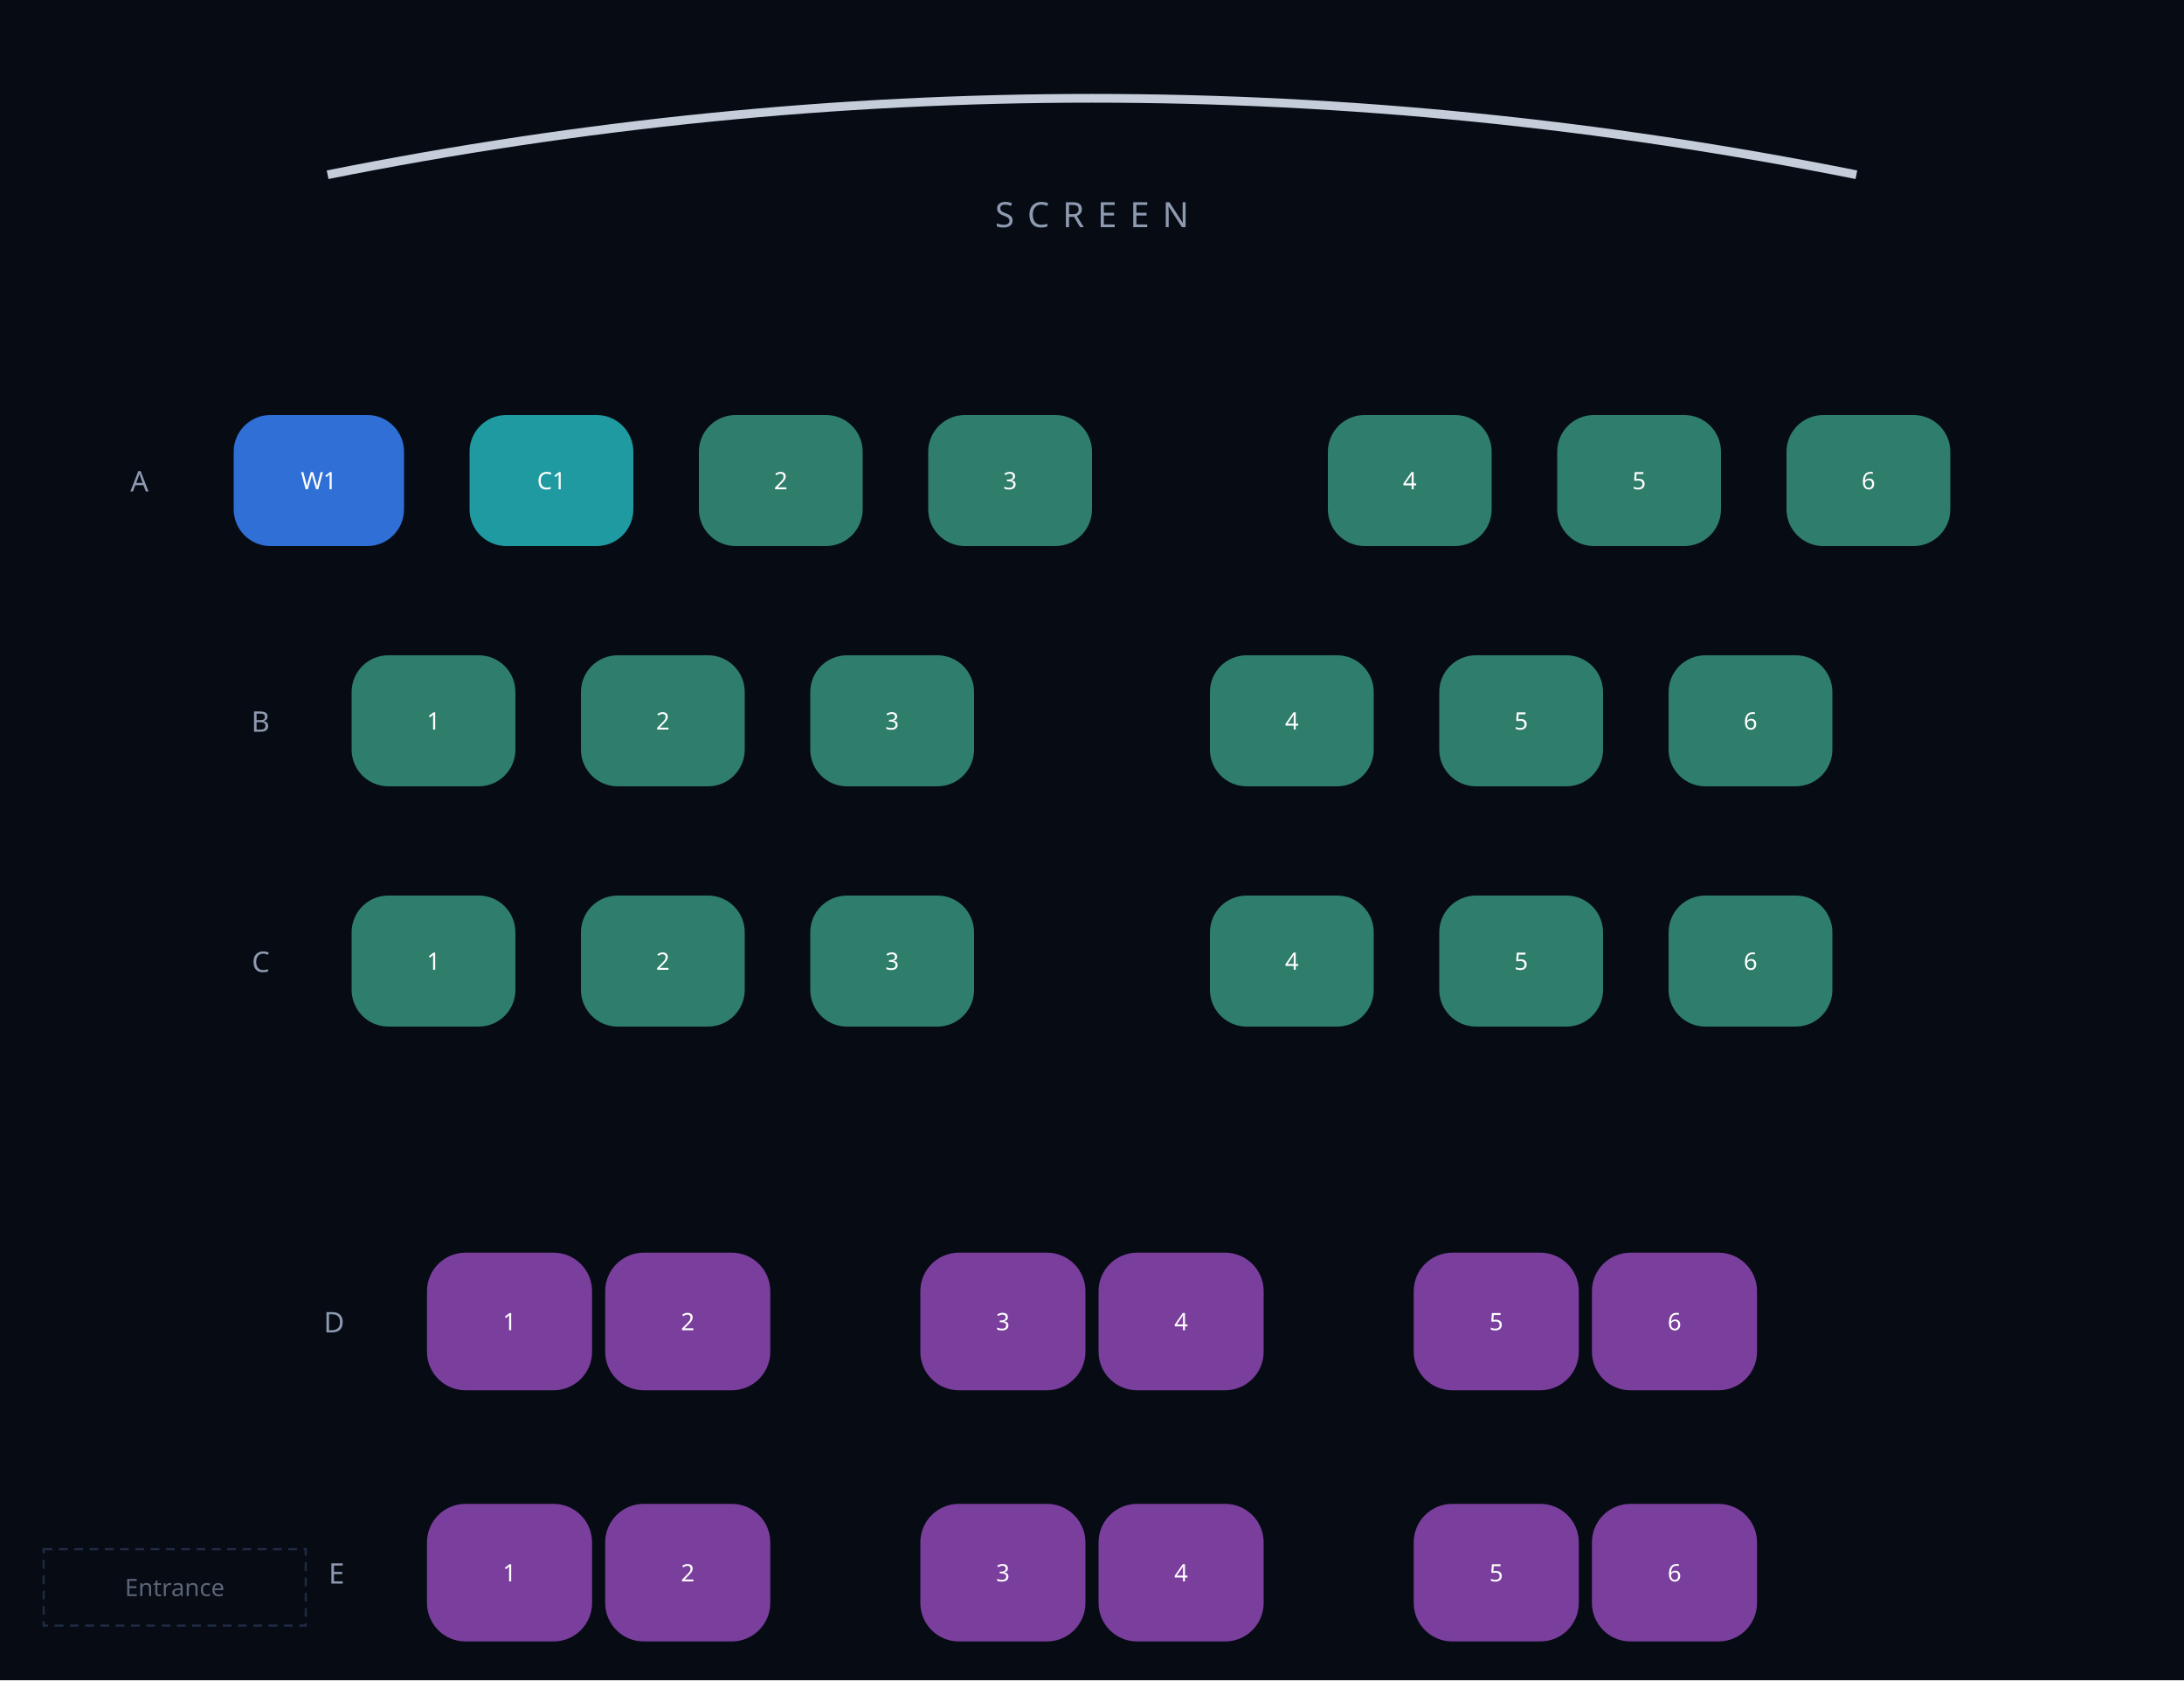
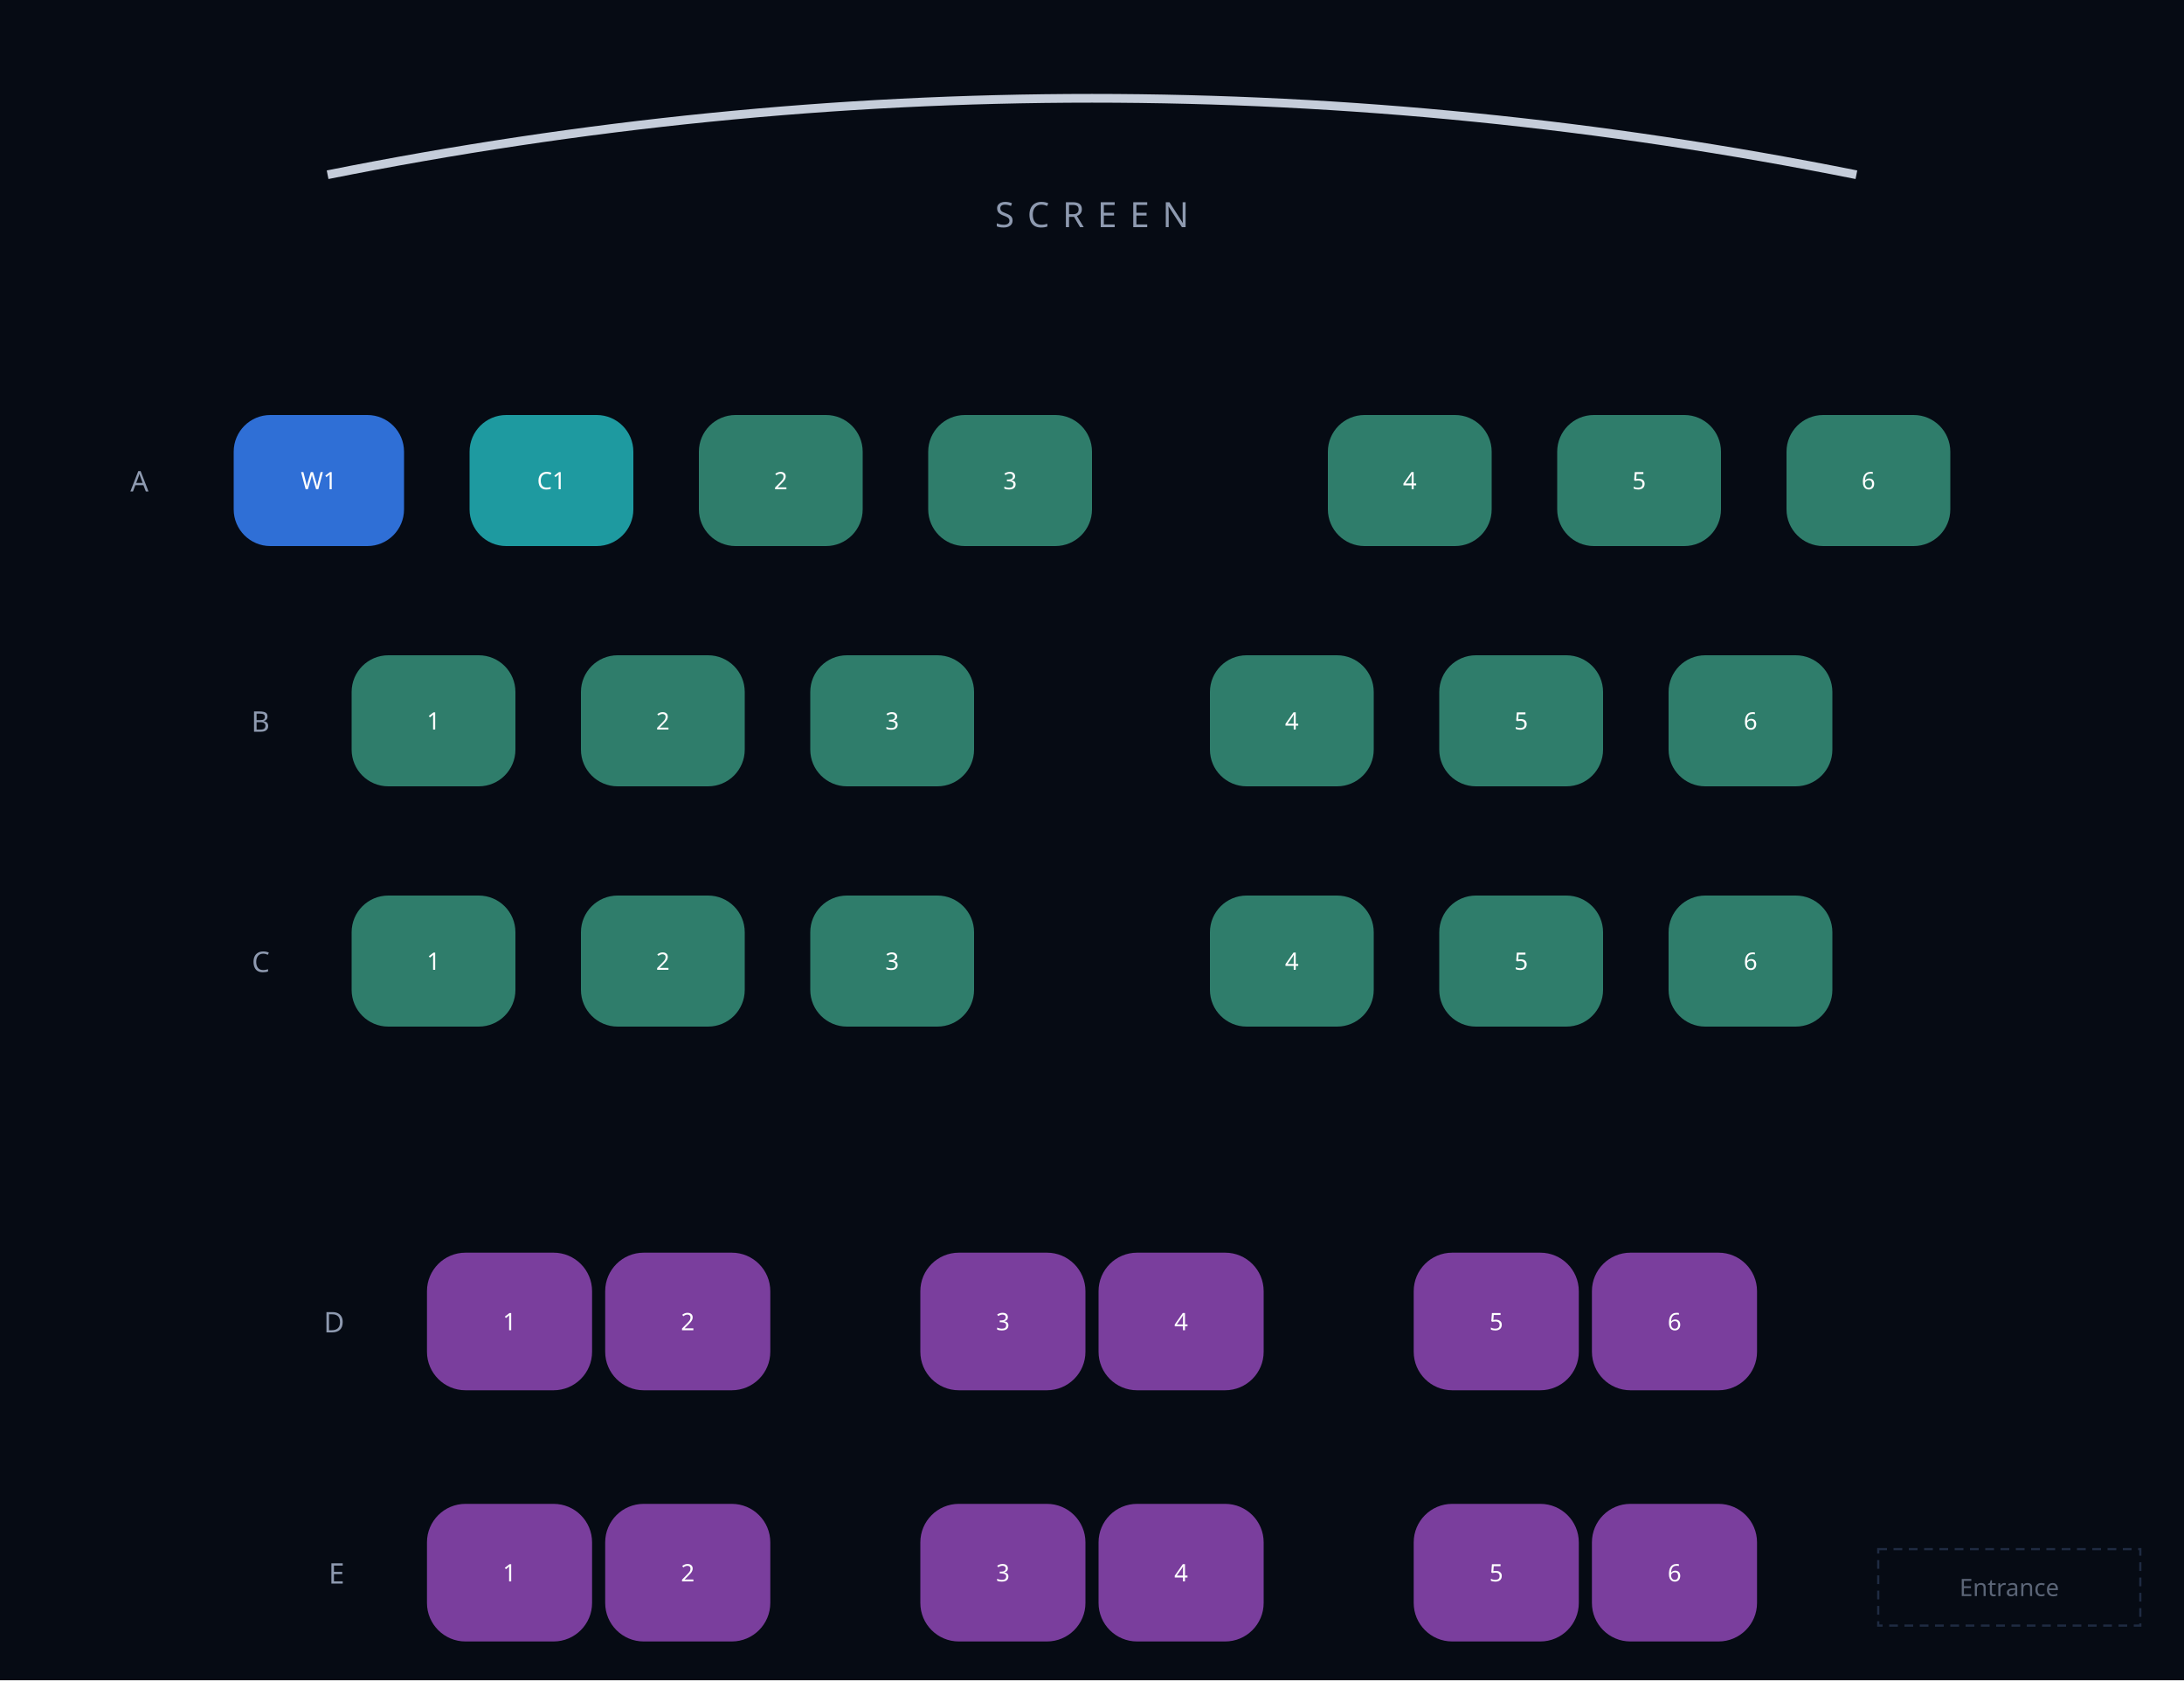
<svg xmlns="http://www.w3.org/2000/svg" viewBox="0 0 1000 769.231" width="1000" height="769.231">
  <rect width="100%" height="100%" fill="#060B14" />
  <path d="M 150 80 Q 500 10 850 80" stroke="#C5CDDA" stroke-width="4" fill="none" />
  <text x="500" y="104" fill="#8E9AB0" font-family="sans-serif" font-size="16" text-anchor="middle" letter-spacing="6">SCREEN</text>
-   <rect x="20" y="709.231" width="120" height="35" fill="none" stroke="#1F2B42" stroke-dasharray="4 3" />
-   <text x="80" y="730.731" fill="#5B6577" font-size="11" font-family="sans-serif" text-anchor="middle">Entrance</text>
+   <rect x="860" y="709.231" width="120" height="35" fill="none" stroke="#1F2B42" stroke-dasharray="4 3" />
+   <text x="920" y="730.731" fill="#5B6577" font-size="11" font-family="sans-serif" text-anchor="middle">Entrance</text>
  <g transform="translate(146 220) rotate(0)">
    <rect x="-39" y="-30" width="78" height="60" rx="16.8" fill="#2F6FD6" />
    <text y="4" fill="#fff" font-size="11" font-family="sans-serif" text-anchor="middle">W1</text>
  </g>
  <g transform="translate(252.5 220) rotate(0)">
    <rect x="-37.5" y="-30" width="75" height="60" rx="16.8" fill="#1E9AA0" />
    <text y="4" fill="#fff" font-size="11" font-family="sans-serif" text-anchor="middle">C1</text>
  </g>
  <g transform="translate(357.5 220) rotate(0)">
    <rect x="-37.5" y="-30" width="75" height="60" rx="16.8" fill="#2F7D6B" />
    <text y="4" fill="#fff" font-size="11" font-family="sans-serif" text-anchor="middle">2</text>
  </g>
  <g transform="translate(462.5 220) rotate(0)">
    <rect x="-37.5" y="-30" width="75" height="60" rx="16.8" fill="#2F7D6B" />
    <text y="4" fill="#fff" font-size="11" font-family="sans-serif" text-anchor="middle">3</text>
  </g>
  <g transform="translate(645.5 220) rotate(0)">
    <rect x="-37.5" y="-30" width="75" height="60" rx="16.8" fill="#2F7D6B" />
    <text y="4" fill="#fff" font-size="11" font-family="sans-serif" text-anchor="middle">4</text>
  </g>
  <g transform="translate(750.5 220) rotate(0)">
    <rect x="-37.5" y="-30" width="75" height="60" rx="16.8" fill="#2F7D6B" />
    <text y="4" fill="#fff" font-size="11" font-family="sans-serif" text-anchor="middle">5</text>
  </g>
  <g transform="translate(855.5 220) rotate(0)">
    <rect x="-37.5" y="-30" width="75" height="60" rx="16.8" fill="#2F7D6B" />
    <text y="4" fill="#fff" font-size="11" font-family="sans-serif" text-anchor="middle">6</text>
  </g>
  <g transform="translate(198.5 330) rotate(0)">
    <rect x="-37.5" y="-30" width="75" height="60" rx="16.8" fill="#2F7D6B" />
    <text y="4" fill="#fff" font-size="11" font-family="sans-serif" text-anchor="middle">1</text>
  </g>
  <g transform="translate(303.5 330) rotate(0)">
    <rect x="-37.5" y="-30" width="75" height="60" rx="16.8" fill="#2F7D6B" />
    <text y="4" fill="#fff" font-size="11" font-family="sans-serif" text-anchor="middle">2</text>
  </g>
  <g transform="translate(408.5 330) rotate(0)">
    <rect x="-37.5" y="-30" width="75" height="60" rx="16.8" fill="#2F7D6B" />
    <text y="4" fill="#fff" font-size="11" font-family="sans-serif" text-anchor="middle">3</text>
  </g>
  <g transform="translate(591.5 330) rotate(0)">
    <rect x="-37.5" y="-30" width="75" height="60" rx="16.8" fill="#2F7D6B" />
    <text y="4" fill="#fff" font-size="11" font-family="sans-serif" text-anchor="middle">4</text>
  </g>
  <g transform="translate(696.5 330) rotate(0)">
    <rect x="-37.5" y="-30" width="75" height="60" rx="16.8" fill="#2F7D6B" />
    <text y="4" fill="#fff" font-size="11" font-family="sans-serif" text-anchor="middle">5</text>
  </g>
  <g transform="translate(801.5 330) rotate(0)">
    <rect x="-37.5" y="-30" width="75" height="60" rx="16.8" fill="#2F7D6B" />
    <text y="4" fill="#fff" font-size="11" font-family="sans-serif" text-anchor="middle">6</text>
  </g>
  <g transform="translate(198.5 440) rotate(0)">
    <rect x="-37.5" y="-30" width="75" height="60" rx="16.8" fill="#2F7D6B" />
    <text y="4" fill="#fff" font-size="11" font-family="sans-serif" text-anchor="middle">1</text>
  </g>
  <g transform="translate(303.5 440) rotate(0)">
    <rect x="-37.5" y="-30" width="75" height="60" rx="16.8" fill="#2F7D6B" />
    <text y="4" fill="#fff" font-size="11" font-family="sans-serif" text-anchor="middle">2</text>
  </g>
  <g transform="translate(408.5 440) rotate(0)">
    <rect x="-37.5" y="-30" width="75" height="60" rx="16.8" fill="#2F7D6B" />
    <text y="4" fill="#fff" font-size="11" font-family="sans-serif" text-anchor="middle">3</text>
  </g>
  <g transform="translate(591.5 440) rotate(0)">
    <rect x="-37.5" y="-30" width="75" height="60" rx="16.8" fill="#2F7D6B" />
    <text y="4" fill="#fff" font-size="11" font-family="sans-serif" text-anchor="middle">4</text>
  </g>
  <g transform="translate(696.5 440) rotate(0)">
    <rect x="-37.5" y="-30" width="75" height="60" rx="16.8" fill="#2F7D6B" />
    <text y="4" fill="#fff" font-size="11" font-family="sans-serif" text-anchor="middle">5</text>
  </g>
  <g transform="translate(801.5 440) rotate(0)">
    <rect x="-37.5" y="-30" width="75" height="60" rx="16.8" fill="#2F7D6B" />
    <text y="4" fill="#fff" font-size="11" font-family="sans-serif" text-anchor="middle">6</text>
  </g>
  <g transform="translate(233.3 605) rotate(0)">
    <rect x="-37.8" y="-31.5" width="75.6" height="63" rx="17.64" fill="#7A3E9D" />
    <text y="4" fill="#fff" font-size="11" font-family="sans-serif" text-anchor="middle">1</text>
  </g>
  <g transform="translate(314.9 605) rotate(0)">
    <rect x="-37.8" y="-31.5" width="75.6" height="63" rx="17.64" fill="#7A3E9D" />
    <text y="4" fill="#fff" font-size="11" font-family="sans-serif" text-anchor="middle">2</text>
  </g>
  <g transform="translate(459.2 605) rotate(0)">
    <rect x="-37.8" y="-31.5" width="75.6" height="63" rx="17.64" fill="#7A3E9D" />
    <text y="4" fill="#fff" font-size="11" font-family="sans-serif" text-anchor="middle">3</text>
  </g>
  <g transform="translate(540.8 605) rotate(0)">
    <rect x="-37.8" y="-31.5" width="75.6" height="63" rx="17.64" fill="#7A3E9D" />
    <text y="4" fill="#fff" font-size="11" font-family="sans-serif" text-anchor="middle">4</text>
  </g>
  <g transform="translate(685.1 605) rotate(0)">
    <rect x="-37.8" y="-31.5" width="75.6" height="63" rx="17.64" fill="#7A3E9D" />
    <text y="4" fill="#fff" font-size="11" font-family="sans-serif" text-anchor="middle">5</text>
  </g>
  <g transform="translate(766.7 605) rotate(0)">
    <rect x="-37.8" y="-31.5" width="75.6" height="63" rx="17.64" fill="#7A3E9D" />
    <text y="4" fill="#fff" font-size="11" font-family="sans-serif" text-anchor="middle">6</text>
  </g>
  <g transform="translate(233.3 720) rotate(0)">
    <rect x="-37.8" y="-31.5" width="75.6" height="63" rx="17.64" fill="#7A3E9D" />
    <text y="4" fill="#fff" font-size="11" font-family="sans-serif" text-anchor="middle">1</text>
  </g>
  <g transform="translate(314.9 720) rotate(0)">
    <rect x="-37.8" y="-31.5" width="75.6" height="63" rx="17.64" fill="#7A3E9D" />
    <text y="4" fill="#fff" font-size="11" font-family="sans-serif" text-anchor="middle">2</text>
  </g>
  <g transform="translate(459.2 720) rotate(0)">
    <rect x="-37.8" y="-31.5" width="75.6" height="63" rx="17.64" fill="#7A3E9D" />
    <text y="4" fill="#fff" font-size="11" font-family="sans-serif" text-anchor="middle">3</text>
  </g>
  <g transform="translate(540.8 720) rotate(0)">
    <rect x="-37.8" y="-31.5" width="75.6" height="63" rx="17.64" fill="#7A3E9D" />
    <text y="4" fill="#fff" font-size="11" font-family="sans-serif" text-anchor="middle">4</text>
  </g>
  <g transform="translate(685.1 720) rotate(0)">
    <rect x="-37.8" y="-31.5" width="75.6" height="63" rx="17.64" fill="#7A3E9D" />
    <text y="4" fill="#fff" font-size="11" font-family="sans-serif" text-anchor="middle">5</text>
  </g>
  <g transform="translate(766.7 720) rotate(0)">
    <rect x="-37.8" y="-31.5" width="75.6" height="63" rx="17.64" fill="#7A3E9D" />
    <text y="4" fill="#fff" font-size="11" font-family="sans-serif" text-anchor="middle">6</text>
  </g>
  <text x="68" y="225" fill="#8E9AB0" font-size="13" font-family="sans-serif" text-anchor="end">A</text>
  <text x="123.5" y="335" fill="#8E9AB0" font-size="13" font-family="sans-serif" text-anchor="end">B</text>
  <text x="123.5" y="445" fill="#8E9AB0" font-size="13" font-family="sans-serif" text-anchor="end">C</text>
  <text x="157.7" y="610" fill="#8E9AB0" font-size="13" font-family="sans-serif" text-anchor="end">D</text>
  <text x="157.7" y="725" fill="#8E9AB0" font-size="13" font-family="sans-serif" text-anchor="end">E</text>
</svg>
